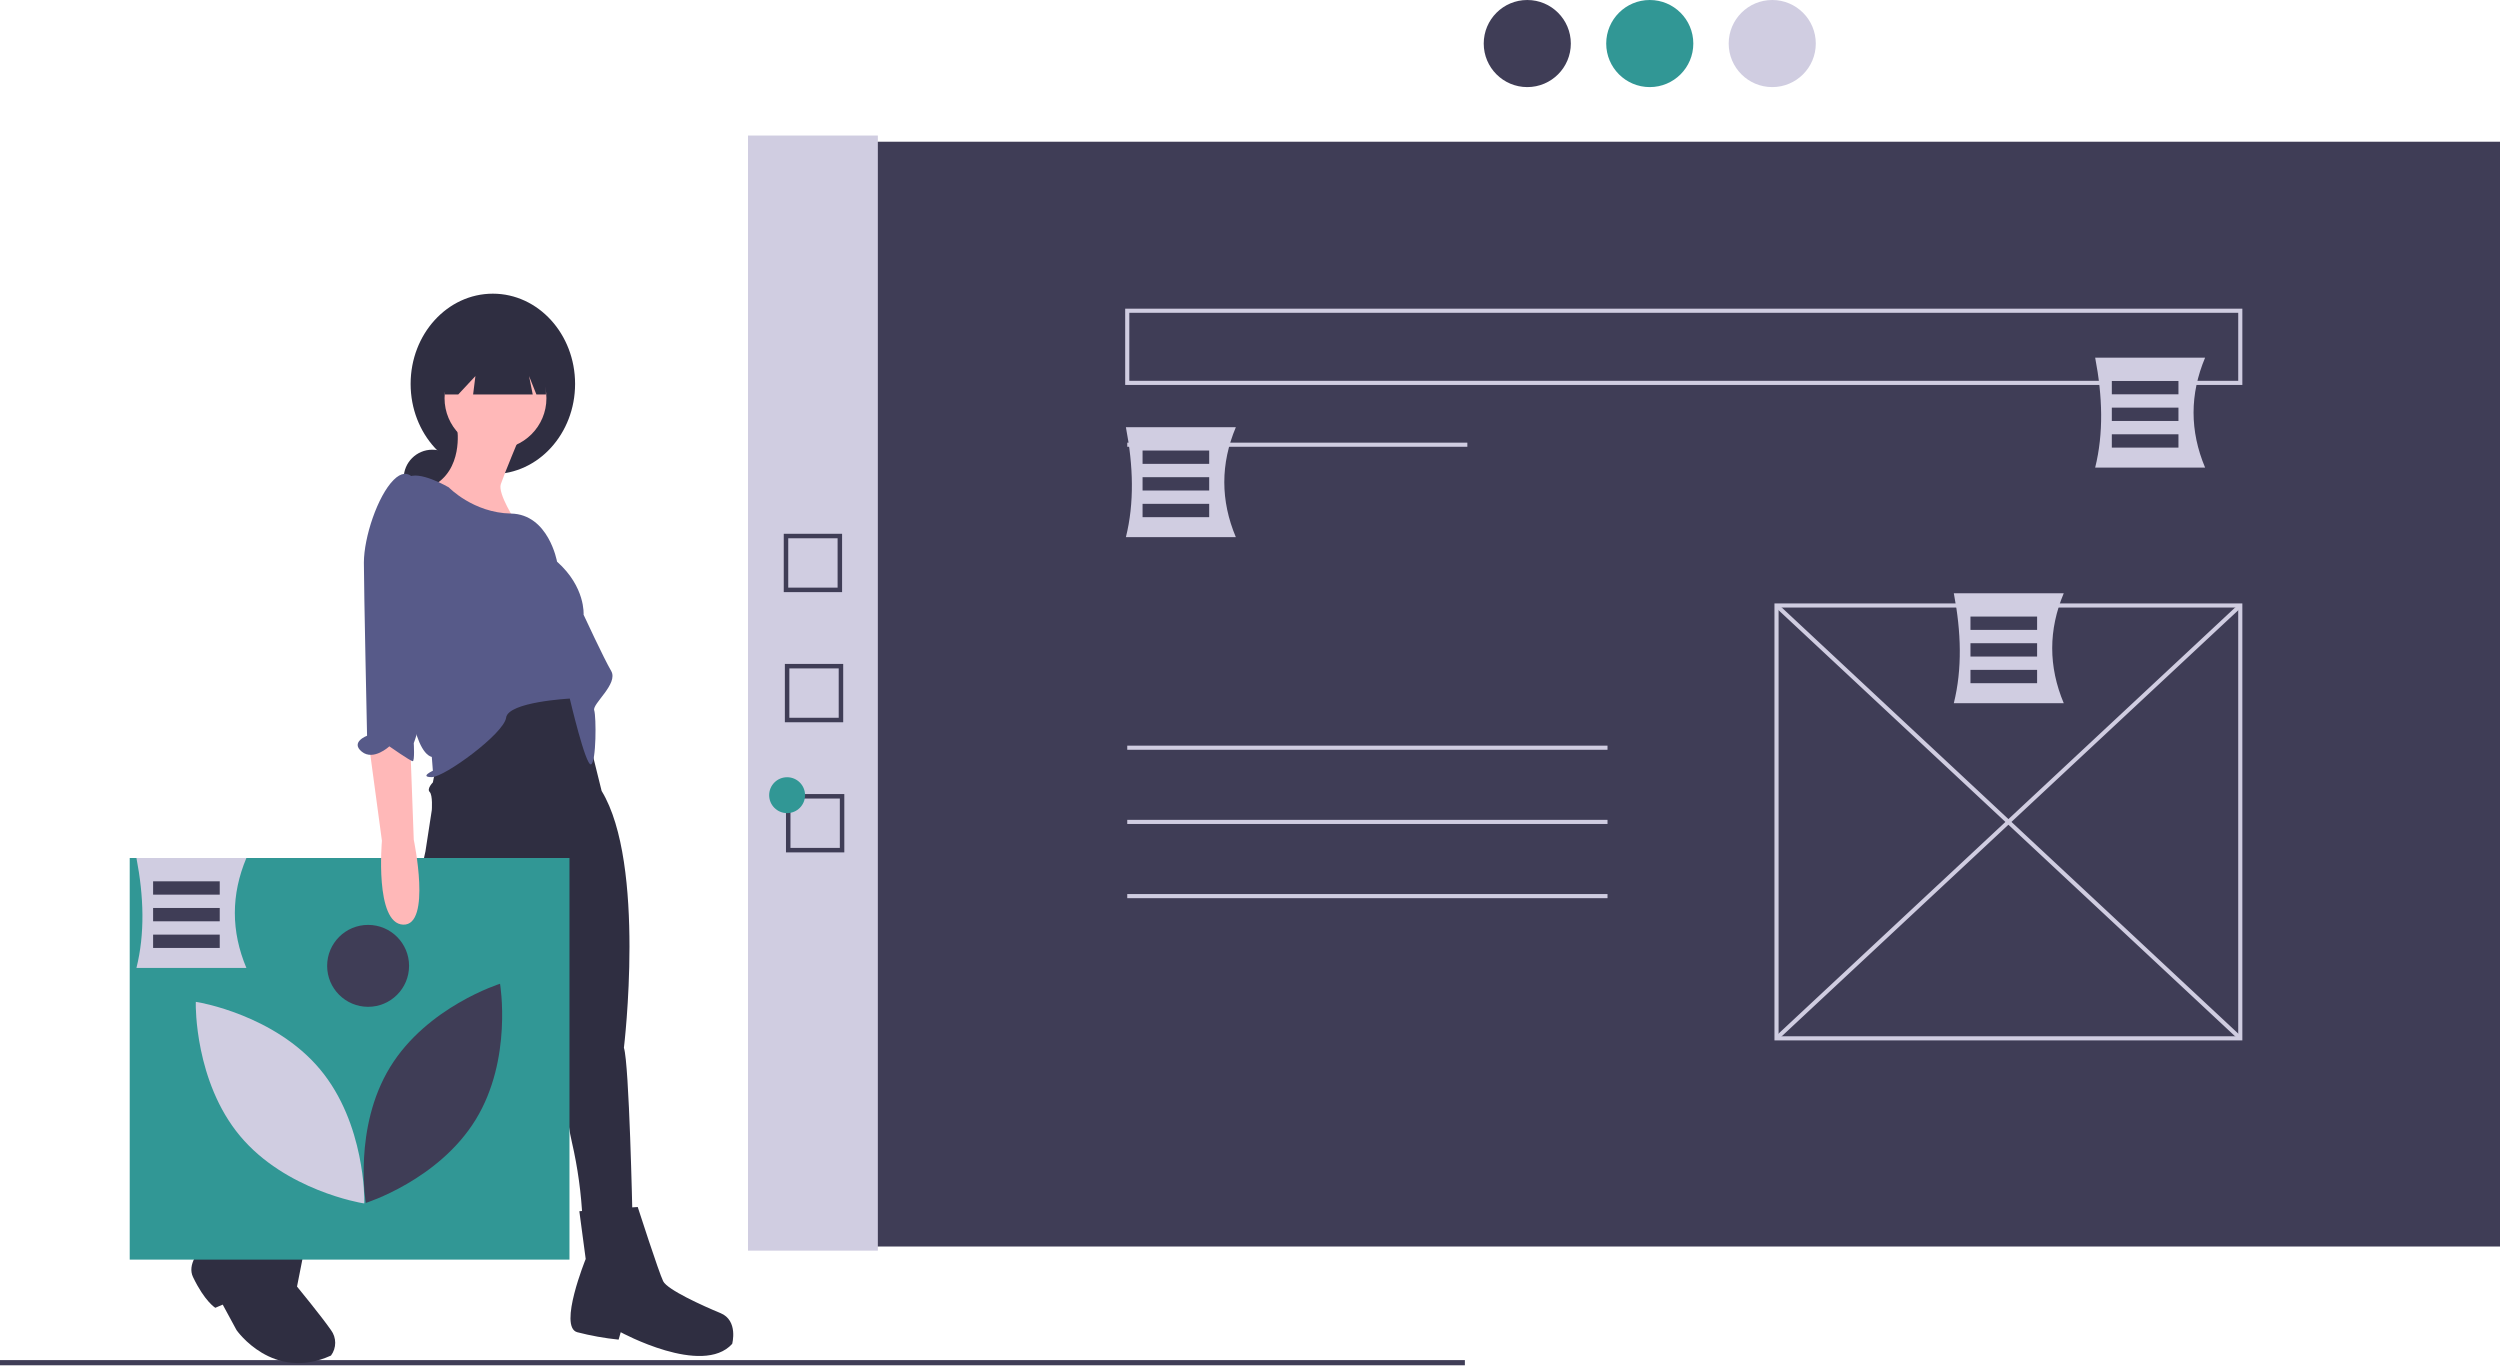
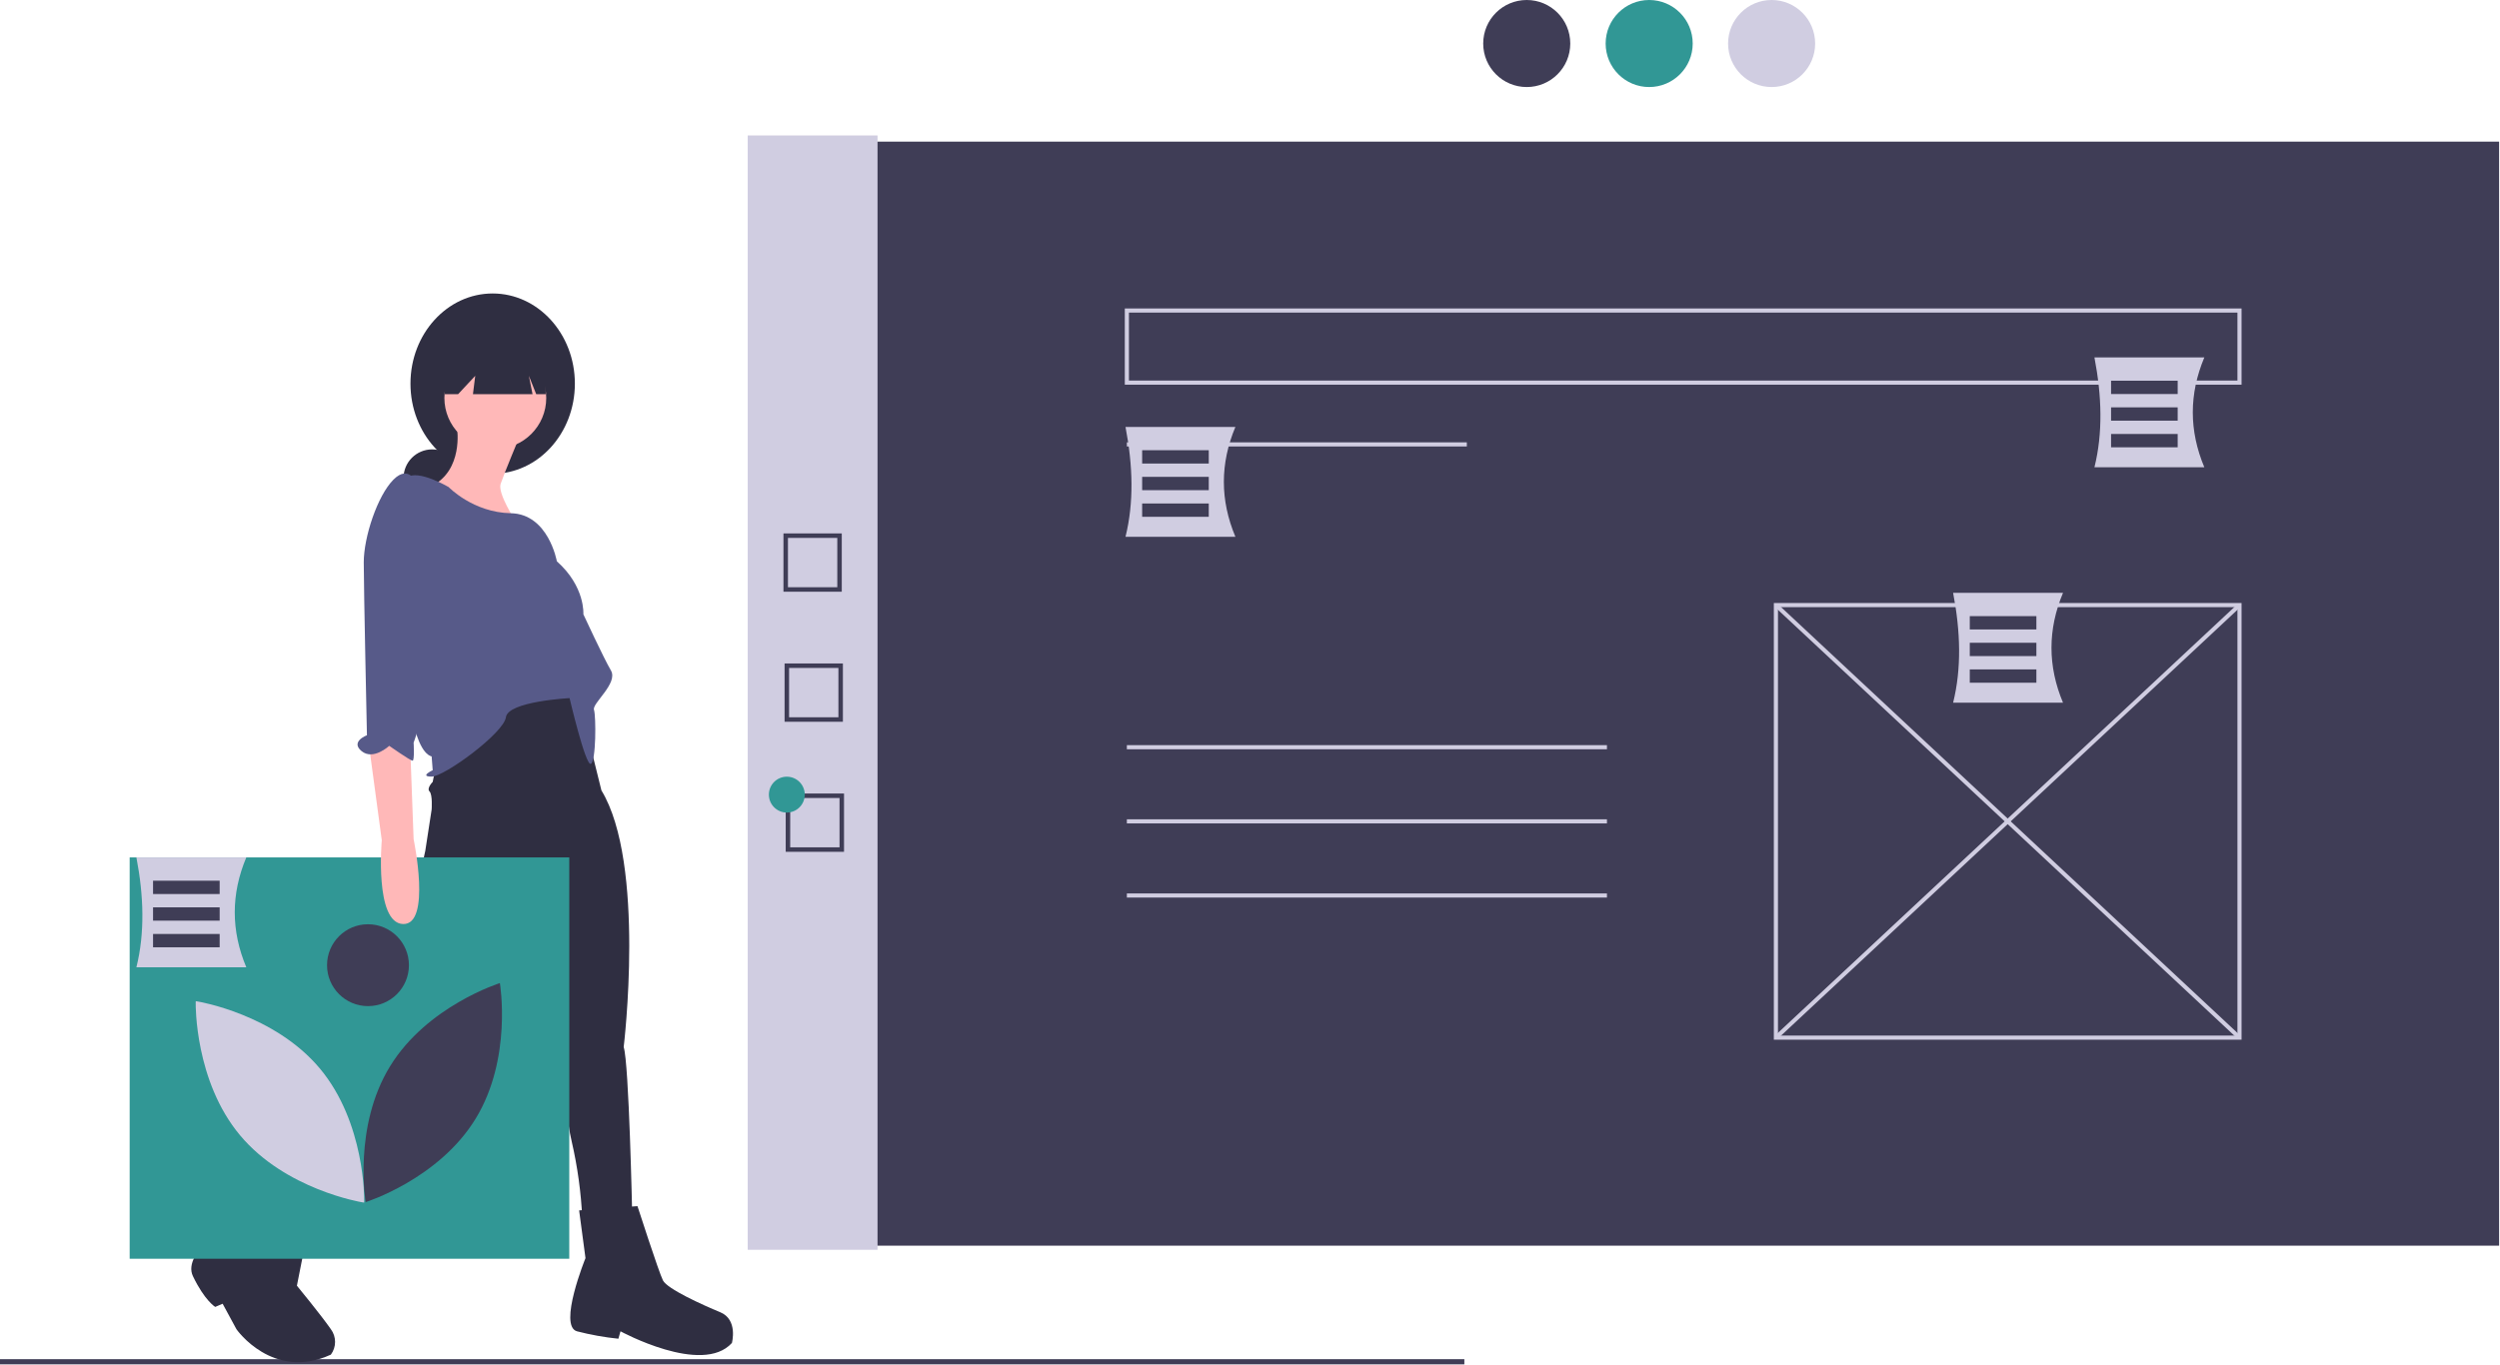
- <svg xmlns="http://www.w3.org/2000/svg" id="aacf679f-7774-484d-919c-70dbfadaa690" data-name="Layer 1" width="1114.249" height="608.511" viewBox="0 0 1114.249 608.511">
-   <rect x="356.347" y="63.166" width="757.902" height="492.407" fill="#3f3d56" />
+ <svg xmlns="http://www.w3.org/2000/svg" data-name="Layer 1" viewBox="0 0 1114.2 608.51">
+   <rect x="356.35" y="63.166" width="757.9" height="492.41" fill="#3f3d56" />
  <rect x="333.38" y="60.41" width="57.876" height="497" fill="#d0cde1" />
-   <rect x="502.415" y="197.292" width="151.58" height="1.837" fill="#d0cde1" />
-   <path d="M1042.291,609.45H833.753V414.692H1042.291Zm-206.701-1.837h204.863V416.529H835.59Z" transform="translate(-42.87566 -145.7443)" fill="#d0cde1" />
-   <rect x="937.103" y="370.7" width="1.838" height="282.743" transform="translate(-119.2358 702.6759) rotate(-46.97487)" fill="#d0cde1" />
-   <rect x="796.65" y="511.152" width="282.743" height="1.838" transform="translate(-140.0076 631.9546) rotate(-43.02234)" fill="#d0cde1" />
-   <rect x="502.415" y="332.336" width="214.05" height="1.837" fill="#d0cde1" />
-   <rect x="502.415" y="365.408" width="214.05" height="1.837" fill="#d0cde1" />
-   <rect x="502.415" y="398.48" width="214.05" height="1.837" fill="#d0cde1" />
-   <circle cx="680.707" cy="19.41" r="19.41" fill="#3f3d56" />
-   <circle cx="735.298" cy="19.41" r="19.41" fill="#319795" />
-   <circle cx="789.888" cy="19.41" r="19.41" fill="#d0cde1" />
-   <rect y="606.196" width="652.894" height="2.315" fill="#3f3d56" />
-   <circle cx="192.694" cy="213.202" r="12.772" fill="#2f2e41" />
-   <ellipse cx="219.664" cy="171.101" rx="36.651" ry="40.209" fill="#2f2e41" />
-   <path d="M236.752,489.742l-.946,4.73s-2.838,2.838-1.419,4.257.946,8.042.946,8.042l-2.838,18.449L215.938,599.961s-21.76,14.191-38.789,42.101-17.503,35.005-17.503,35.005l18.922,8.042,47.304-57.238s13.245-8.042,17.976-15.137,34.059-80.417,34.059-80.417l16.556,76.633s-.946,27.91,3.311,45.885a192.52,192.52,0,0,1,4.73,34.532l22.233-2.365s-1.419-67.172-3.784-74.268c0,0,9.934-81.836-9.934-114.476l-11.826-47.777-19.868-.946Z" transform="translate(-42.87566 -145.7443)" fill="#2f2e41" />
-   <path d="M182.352,683.217l-23.652-14.664-10.88,20.814s-24.125,14.664-18.922,25.544,9.934,13.718,9.934,13.718l3.311-1.419,6.15,11.353s16.083,23.179,42.101,11.353a9.508,9.508,0,0,0,0-11.353c-4.257-6.15-15.137-19.395-15.137-19.395Z" transform="translate(-42.87566 -145.7443)" fill="#2f2e41" />
-   <path d="M327.103,683.69,301.086,685.582l2.838,21.287s-12.299,30.275-3.784,32.64a124.737,124.737,0,0,0,18.449,3.311l.946-3.311s36.424,19.868,49.669,5.203c0,0,2.838-10.407-5.203-13.718s-23.652-10.407-25.544-14.191S327.103,683.69,327.103,683.69Z" transform="translate(-42.87566 -145.7443)" fill="#2f2e41" />
-   <circle cx="220.84" cy="177.487" r="22.706" fill="#ffb8b8" />
-   <path d="M246.686,336.95s2.838,18.449-11.353,25.544,37.37,15.61,37.37,15.61-8.042-12.299-6.623-16.556,8.515-21.287,8.515-21.287Z" transform="translate(-42.87566 -145.7443)" fill="#ffb8b8" />
-   <path d="M242.902,362.967s-13.718-8.042-18.449-4.257-6.15,119.68,10.88,124.41l.473,6.15s-6.15,2.838-.473,2.838,32.167-19.395,33.113-26.49,28.383-8.515,28.383-8.515,7.096,30.275,9.461,29.329,2.365-21.287,1.419-24.125,10.88-11.826,7.569-17.503-12.299-25.071-12.299-25.071S303.924,407.433,291.152,396.08c0,0-3.732-21.13-20.551-21.445S242.902,362.967,242.902,362.967Z" transform="translate(-42.87566 -145.7443)" fill="#575a89" />
-   <polygon points="198.233 149.855 198.233 175.809 204.243 175.809 211.892 167.613 210.868 175.809 237.436 175.809 235.797 167.613 239.075 175.809 243.309 175.809 243.309 149.855 198.233 149.855" fill="#2f2e41" />
+   <rect x="502.42" y="197.29" width="151.58" height="1.837" fill="#d0cde1" />
+   <path transform="translate(-42.876 -145.74)" d="m1042.3 609.45h-208.54v-194.76h208.54zm-206.7-1.837h204.86v-191.08h-204.86z" fill="#d0cde1" />
+   <rect transform="translate(-119.24 702.68) rotate(-46.975)" x="937.1" y="370.7" width="1.838" height="282.74" fill="#d0cde1" />
+   <rect transform="translate(-140.01 631.95) rotate(-43.022)" x="796.65" y="511.15" width="282.74" height="1.838" fill="#d0cde1" />
+   <rect x="502.42" y="332.34" width="214.05" height="1.837" fill="#d0cde1" />
+   <rect x="502.42" y="365.41" width="214.05" height="1.837" fill="#d0cde1" />
+   <rect x="502.42" y="398.48" width="214.05" height="1.837" fill="#d0cde1" />
+   <circle cx="680.71" cy="19.41" r="19.41" fill="#3f3d56" />
+   <circle cx="735.3" cy="19.41" r="19.41" fill="#319795" />
+   <circle cx="789.89" cy="19.41" r="19.41" fill="#d0cde1" />
+   <rect y="606.2" width="652.89" height="2.315" fill="#3f3d56" />
+   <circle cx="192.69" cy="213.2" r="12.772" fill="#2f2e41" />
+   <ellipse cx="219.66" cy="171.1" rx="36.651" ry="40.209" fill="#2f2e41" />
+   <path transform="translate(-42.876 -145.74)" d="m236.75 489.74-0.946 4.73s-2.838 2.838-1.419 4.257 0.946 8.042 0.946 8.042l-2.838 18.449-16.556 74.741s-21.76 14.191-38.789 42.101-17.503 35.005-17.503 35.005l18.922 8.042 47.304-57.238s13.245-8.042 17.976-15.137 34.059-80.417 34.059-80.417l16.556 76.633s-0.946 27.91 3.311 45.885a192.52 192.52 0 0 1 4.73 34.532l22.233-2.365s-1.419-67.172-3.784-74.268c0 0 9.934-81.836-9.934-114.48l-11.826-47.777-19.868-0.946z" fill="#2f2e41" />
+   <path transform="translate(-42.876 -145.74)" d="m182.35 683.22-23.652-14.664-10.88 20.814s-24.125 14.664-18.922 25.544 9.934 13.718 9.934 13.718l3.311-1.419 6.15 11.353s16.083 23.179 42.101 11.353a9.508 9.508 0 0 0 0-11.353c-4.257-6.15-15.137-19.395-15.137-19.395z" fill="#2f2e41" />
+   <path transform="translate(-42.876 -145.74)" d="m327.1 683.69-26.017 1.892 2.838 21.287s-12.299 30.275-3.784 32.64a124.74 124.74 0 0 0 18.449 3.311l0.946-3.311s36.424 19.868 49.669 5.204c0 0 2.838-10.407-5.204-13.718s-23.652-10.407-25.544-14.191-11.353-33.113-11.353-33.113z" fill="#2f2e41" />
+   <circle cx="220.84" cy="177.49" r="22.706" fill="#ffb8b8" />
+   <path transform="translate(-42.876 -145.74)" d="m246.69 336.95s2.838 18.449-11.353 25.544 37.37 15.61 37.37 15.61-8.042-12.299-6.623-16.556 8.515-21.287 8.515-21.287z" fill="#ffb8b8" />
+   <path transform="translate(-42.876 -145.74)" d="m242.9 362.97s-13.718-8.042-18.449-4.257-6.15 119.68 10.88 124.41l0.473 6.15s-6.15 2.838-0.473 2.838 32.167-19.395 33.113-26.49 28.383-8.515 28.383-8.515 7.096 30.275 9.461 29.329 2.365-21.287 1.419-24.125 10.88-11.826 7.569-17.503-12.299-25.071-12.299-25.071 0.946-12.299-11.826-23.652c0 0-3.732-21.13-20.551-21.445s-27.699-11.668-27.699-11.668z" fill="#575a89" />
+   <polygon points="198.23 149.86 198.23 175.81 204.24 175.81 211.89 167.61 210.87 175.81 237.44 175.81 235.8 167.61 239.08 175.81 243.31 175.81 243.31 149.86" fill="#2f2e41" />
  <rect x="57.814" y="382.41" width="196" height="179" fill="#319795" />
-   <path d="M216.748,621.361c-16.523,26.975-10.838,60.53-10.838,60.53s32.474-10.181,48.997-37.157,10.838-60.53,10.838-60.53S233.271,594.385,216.748,621.361Z" transform="translate(-42.87566 -145.7443)" fill="#3f3d56" />
-   <path d="M205.235,682.113l-.939-.149c-.34-.054-34.155-5.657-54.407-29.887-20.252-24.231-19.765-58.504-19.758-58.848l.02-.951.939.149c.34.054,34.155,5.657,54.407,29.888h0c20.252,24.23,19.764,58.503,19.758,58.847Z" transform="translate(-42.87566 -145.7443)" fill="#d0cde1" />
-   <circle cx="164.065" cy="430.481" r="18.257" fill="#3f3d56" />
-   <path d="M207.423,478.389,213.1,520.49s-3.311,36.897,9.461,37.37,4.73-37.843,4.73-37.843l-1.419-38.316S215.465,464.671,207.423,478.389Z" transform="translate(-42.87566 -145.7443)" fill="#ffb8b8" />
-   <path d="M228.71,361.548s-3.311-8.988-10.407-1.892S205.058,385.2,205.058,396.553s1.419,77.106,1.419,77.106-7.569,2.838-2.365,7.096,12.299-2.365,12.299-2.365,9.461,6.623,10.407,6.623.473-8.042.473-8.042,4.73-12.299,3.784-21.76S228.71,361.548,228.71,361.548Z" transform="translate(-42.87566 -145.7443)" fill="#575a89" />
-   <path d="M1042.291,317.313H544.372V283.322H1042.291Zm-496.081-1.837h494.244V285.16h-494.244Z" transform="translate(-42.87566 -145.7443)" fill="#d0cde1" />
-   <path d="M152.69,577.154h-49c3.783-15.222,3.326-31.69,0-49h49Q142.401,552.654,152.69,577.154Z" transform="translate(-42.87566 -145.7443)" fill="#d0cde1" />
-   <rect x="68.239" y="392.804" width="29.697" height="5.939" fill="#3f3d56" />
-   <rect x="68.239" y="404.683" width="29.697" height="5.939" fill="#3f3d56" />
-   <rect x="68.239" y="416.561" width="29.697" height="5.939" fill="#3f3d56" />
-   <path d="M593.69,385.154h-49c3.783-15.222,3.326-31.69,0-49h49Q583.401,360.654,593.69,385.154Z" transform="translate(-42.87566 -145.7443)" fill="#d0cde1" />
-   <rect x="509.239" y="200.804" width="29.697" height="5.939" fill="#3f3d56" />
-   <rect x="509.239" y="212.683" width="29.697" height="5.939" fill="#3f3d56" />
-   <rect x="509.239" y="224.561" width="29.697" height="5.939" fill="#3f3d56" />
-   <path d="M962.69,459.154h-49c3.783-15.222,3.326-31.69,0-49h49Q952.401,434.654,962.69,459.154Z" transform="translate(-42.87566 -145.7443)" fill="#d0cde1" />
-   <rect x="878.239" y="274.804" width="29.697" height="5.939" fill="#3f3d56" />
-   <rect x="878.239" y="286.683" width="29.697" height="5.939" fill="#3f3d56" />
-   <rect x="878.239" y="298.561" width="29.697" height="5.939" fill="#3f3d56" />
-   <path d="M1025.69,354.154h-49c3.783-15.222,3.326-31.69,0-49h49Q1015.401,329.654,1025.69,354.154Z" transform="translate(-42.87566 -145.7443)" fill="#d0cde1" />
-   <rect x="941.239" y="169.804" width="29.697" height="5.939" fill="#3f3d56" />
-   <rect x="941.239" y="181.683" width="29.697" height="5.939" fill="#3f3d56" />
-   <rect x="941.239" y="193.561" width="29.697" height="5.939" fill="#3f3d56" />
-   <path d="M418.194,409.654h-26v-26h26Zm-24-2h22v-22h-22Z" transform="translate(-42.87566 -145.7443)" fill="#3f3d56" />
-   <path d="M418.69,467.654h-26v-26h26Zm-24-2h22v-22h-22Z" transform="translate(-42.87566 -145.7443)" fill="#3f3d56" />
-   <path d="M419.186,525.654h-26v-26h26Zm-24-2h22v-22h-22Z" transform="translate(-42.87566 -145.7443)" fill="#3f3d56" />
-   <circle cx="350.814" cy="354.41" r="8" fill="#319795" />
+   <path transform="translate(-42.876 -145.74)" d="m216.75 621.36c-16.523 26.975-10.838 60.53-10.838 60.53s32.474-10.181 48.997-37.157 10.838-60.53 10.838-60.53-32.474 10.181-48.997 37.157z" fill="#3f3d56" />
+   <path transform="translate(-42.876 -145.74)" d="m205.24 682.11-0.939-0.149c-0.34-0.054-34.155-5.657-54.407-29.887-20.252-24.231-19.765-58.504-19.758-58.848l0.02-0.951 0.939 0.149c0.34 0.054 34.155 5.657 54.407 29.888 20.252 24.23 19.764 58.503 19.758 58.847z" fill="#d0cde1" />
+   <circle cx="164.07" cy="430.48" r="18.257" fill="#3f3d56" />
+   <path transform="translate(-42.876 -145.74)" d="m207.42 478.39 5.677 42.101s-3.311 36.897 9.461 37.37 4.73-37.843 4.73-37.843l-1.419-38.316s-10.407-17.03-18.449-3.311z" fill="#ffb8b8" />
+   <path transform="translate(-42.876 -145.74)" d="m228.71 361.55s-3.311-8.988-10.407-1.892-13.245 25.544-13.245 36.897 1.419 77.106 1.419 77.106-7.569 2.838-2.365 7.096 12.299-2.365 12.299-2.365 9.461 6.623 10.407 6.623 0.473-8.042 0.473-8.042 4.73-12.299 3.784-21.76-2.365-93.662-2.365-93.662z" fill="#575a89" />
+   <path transform="translate(-42.876 -145.74)" d="m1042.3 317.31h-497.92v-33.991h497.92zm-496.08-1.837h494.24v-30.316h-494.24z" fill="#d0cde1" />
+   <path transform="translate(-42.876 -145.74)" d="m152.69 577.15h-49c3.783-15.222 3.326-31.69 0-49h49q-10.289 24.5 0 49z" fill="#d0cde1" />
+   <rect x="68.239" y="392.8" width="29.697" height="5.939" fill="#3f3d56" />
+   <rect x="68.239" y="404.68" width="29.697" height="5.939" fill="#3f3d56" />
+   <rect x="68.239" y="416.56" width="29.697" height="5.939" fill="#3f3d56" />
+   <path transform="translate(-42.876 -145.74)" d="m593.69 385.15h-49c3.783-15.222 3.326-31.69 0-49h49q-10.289 24.5 0 49z" fill="#d0cde1" />
+   <rect x="509.24" y="200.8" width="29.697" height="5.939" fill="#3f3d56" />
+   <rect x="509.24" y="212.68" width="29.697" height="5.939" fill="#3f3d56" />
+   <rect x="509.24" y="224.56" width="29.697" height="5.939" fill="#3f3d56" />
+   <path transform="translate(-42.876 -145.74)" d="m962.69 459.15h-49c3.783-15.222 3.326-31.69 0-49h49q-10.289 24.5 0 49z" fill="#d0cde1" />
+   <rect x="878.24" y="274.8" width="29.697" height="5.939" fill="#3f3d56" />
+   <rect x="878.24" y="286.68" width="29.697" height="5.939" fill="#3f3d56" />
+   <rect x="878.24" y="298.56" width="29.697" height="5.939" fill="#3f3d56" />
+   <path transform="translate(-42.876 -145.74)" d="m1025.7 354.15h-49c3.783-15.222 3.326-31.69 0-49h49q-10.289 24.5 0 49z" fill="#d0cde1" />
+   <rect x="941.24" y="169.8" width="29.697" height="5.939" fill="#3f3d56" />
+   <rect x="941.24" y="181.68" width="29.697" height="5.939" fill="#3f3d56" />
+   <rect x="941.24" y="193.56" width="29.697" height="5.939" fill="#3f3d56" />
+   <path transform="translate(-42.876 -145.74)" d="m418.19 409.65h-26v-26h26zm-24-2h22v-22h-22z" fill="#3f3d56" />
+   <path transform="translate(-42.876 -145.74)" d="m418.69 467.65h-26v-26h26zm-24-2h22v-22h-22z" fill="#3f3d56" />
+   <path transform="translate(-42.876 -145.74)" d="m419.19 525.65h-26v-26h26zm-24-2h22v-22h-22z" fill="#3f3d56" />
+   <circle cx="350.81" cy="354.41" r="8" fill="#319795" />
</svg>
